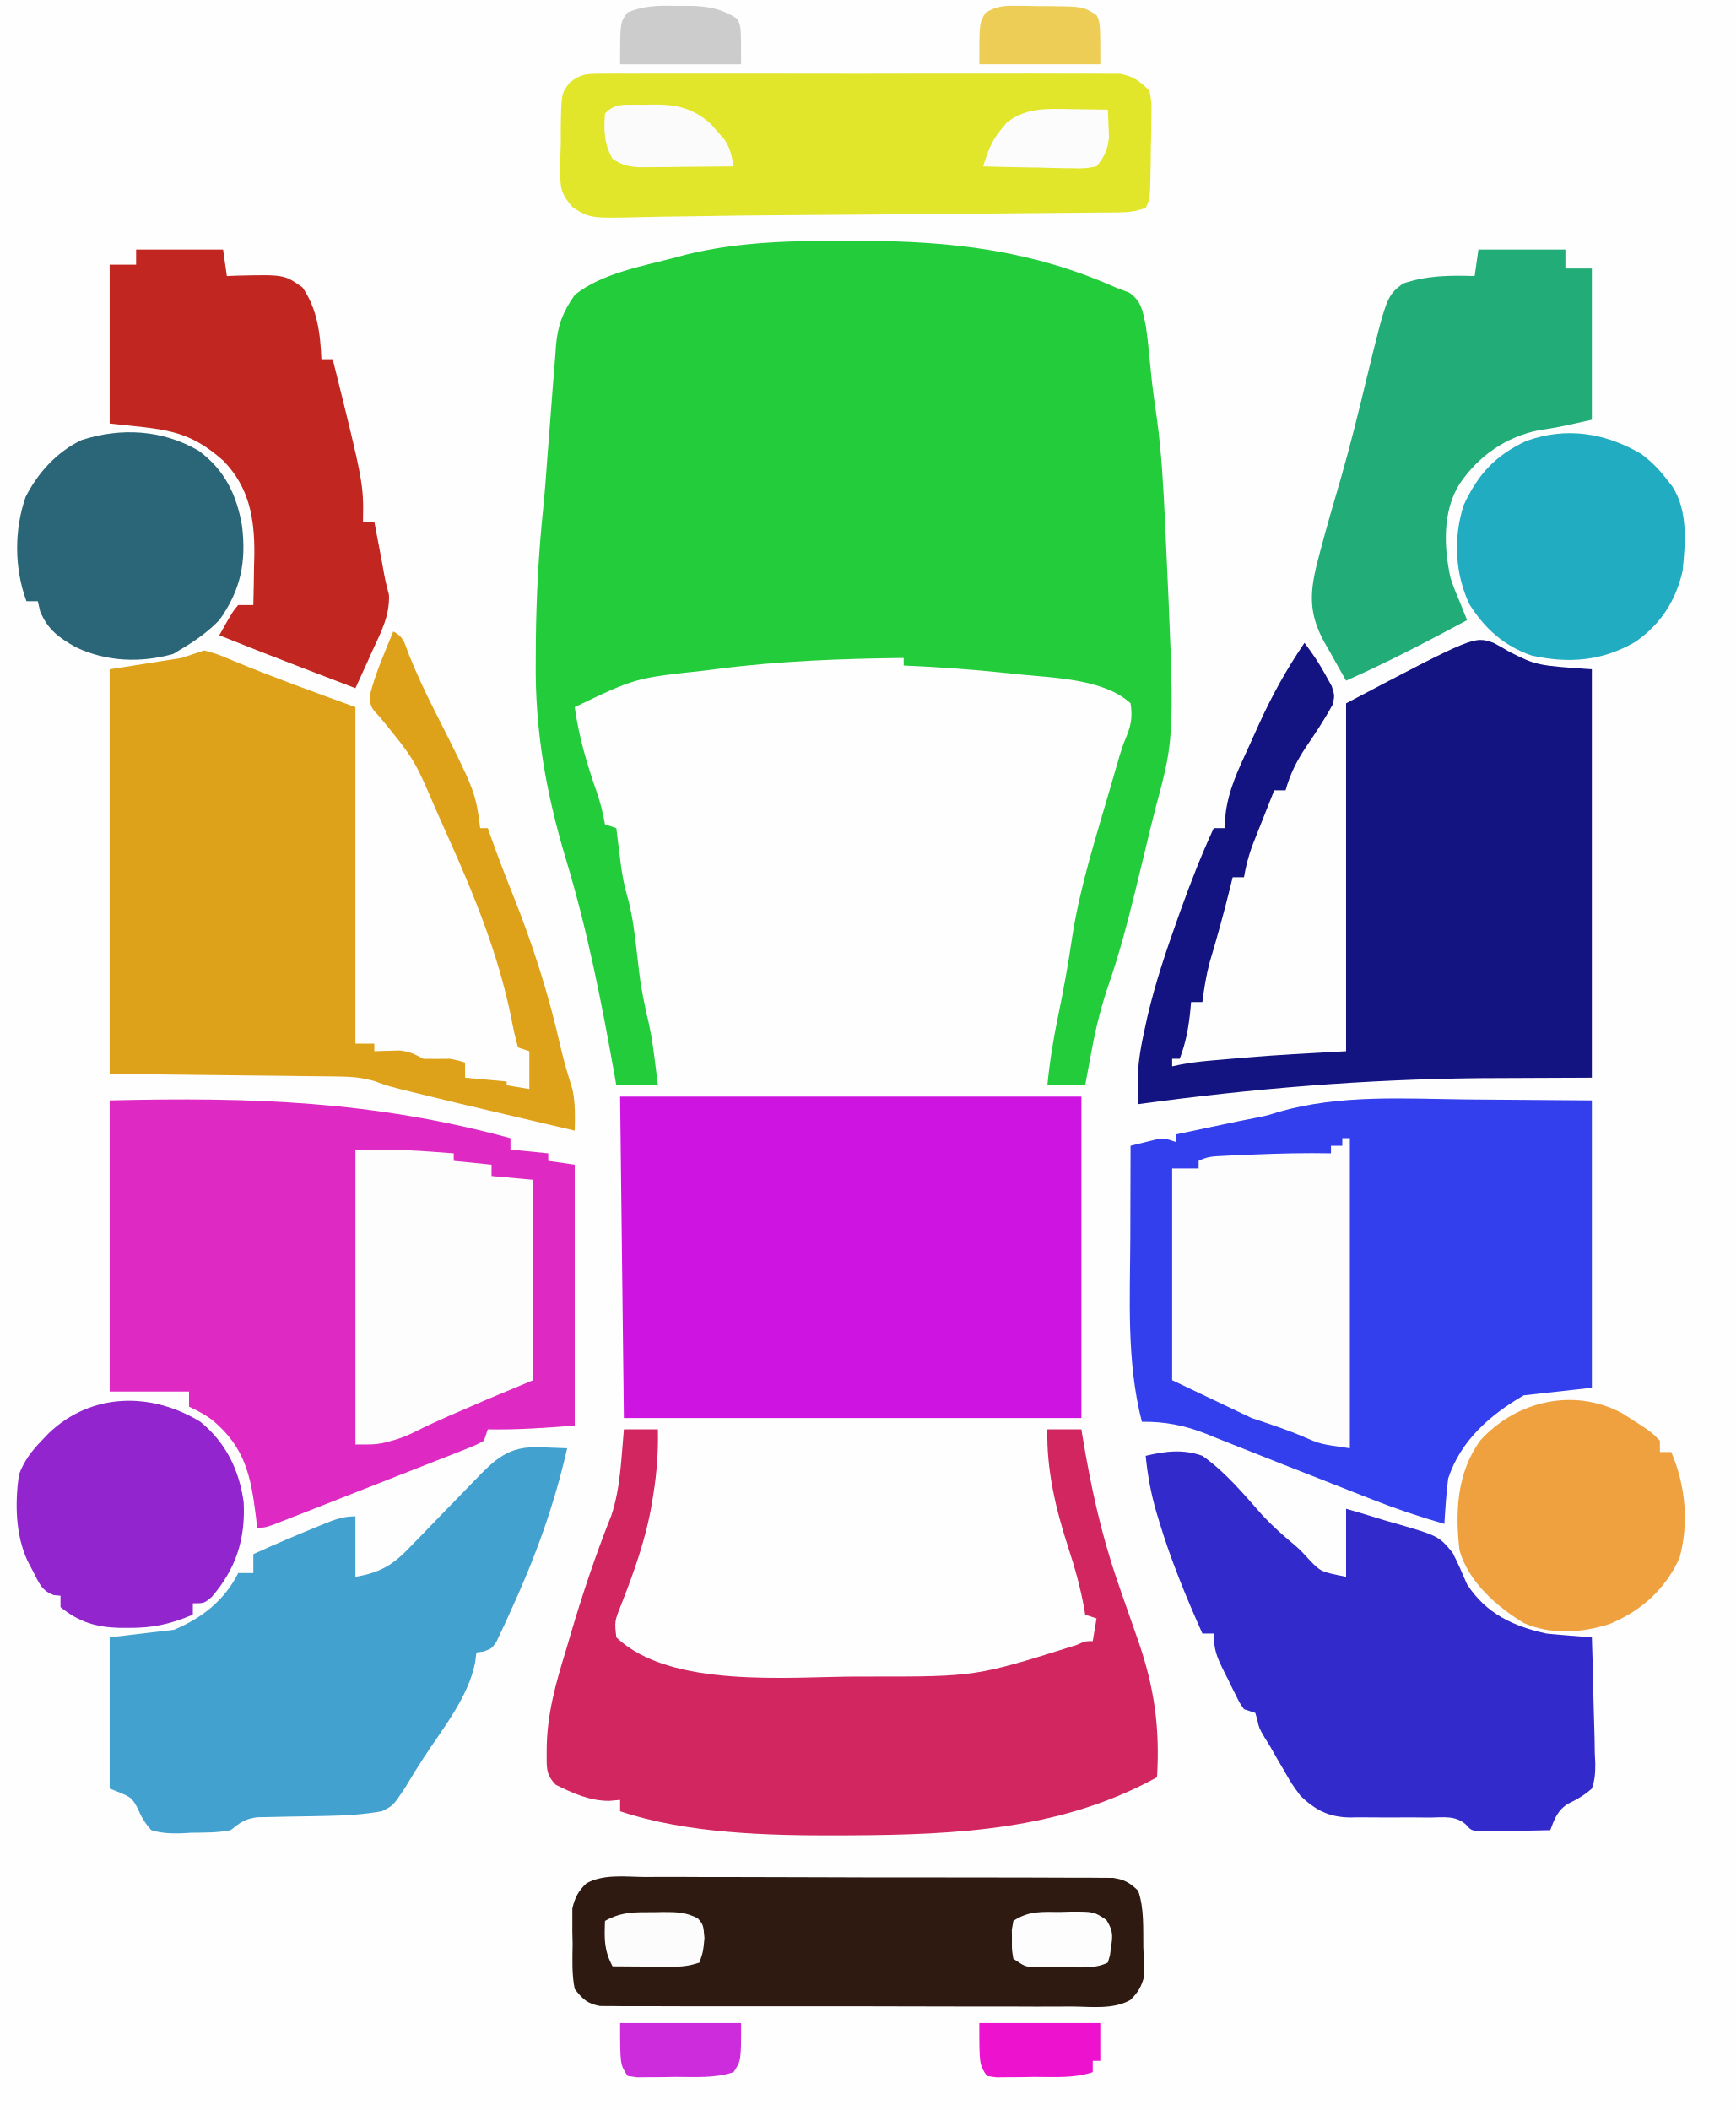
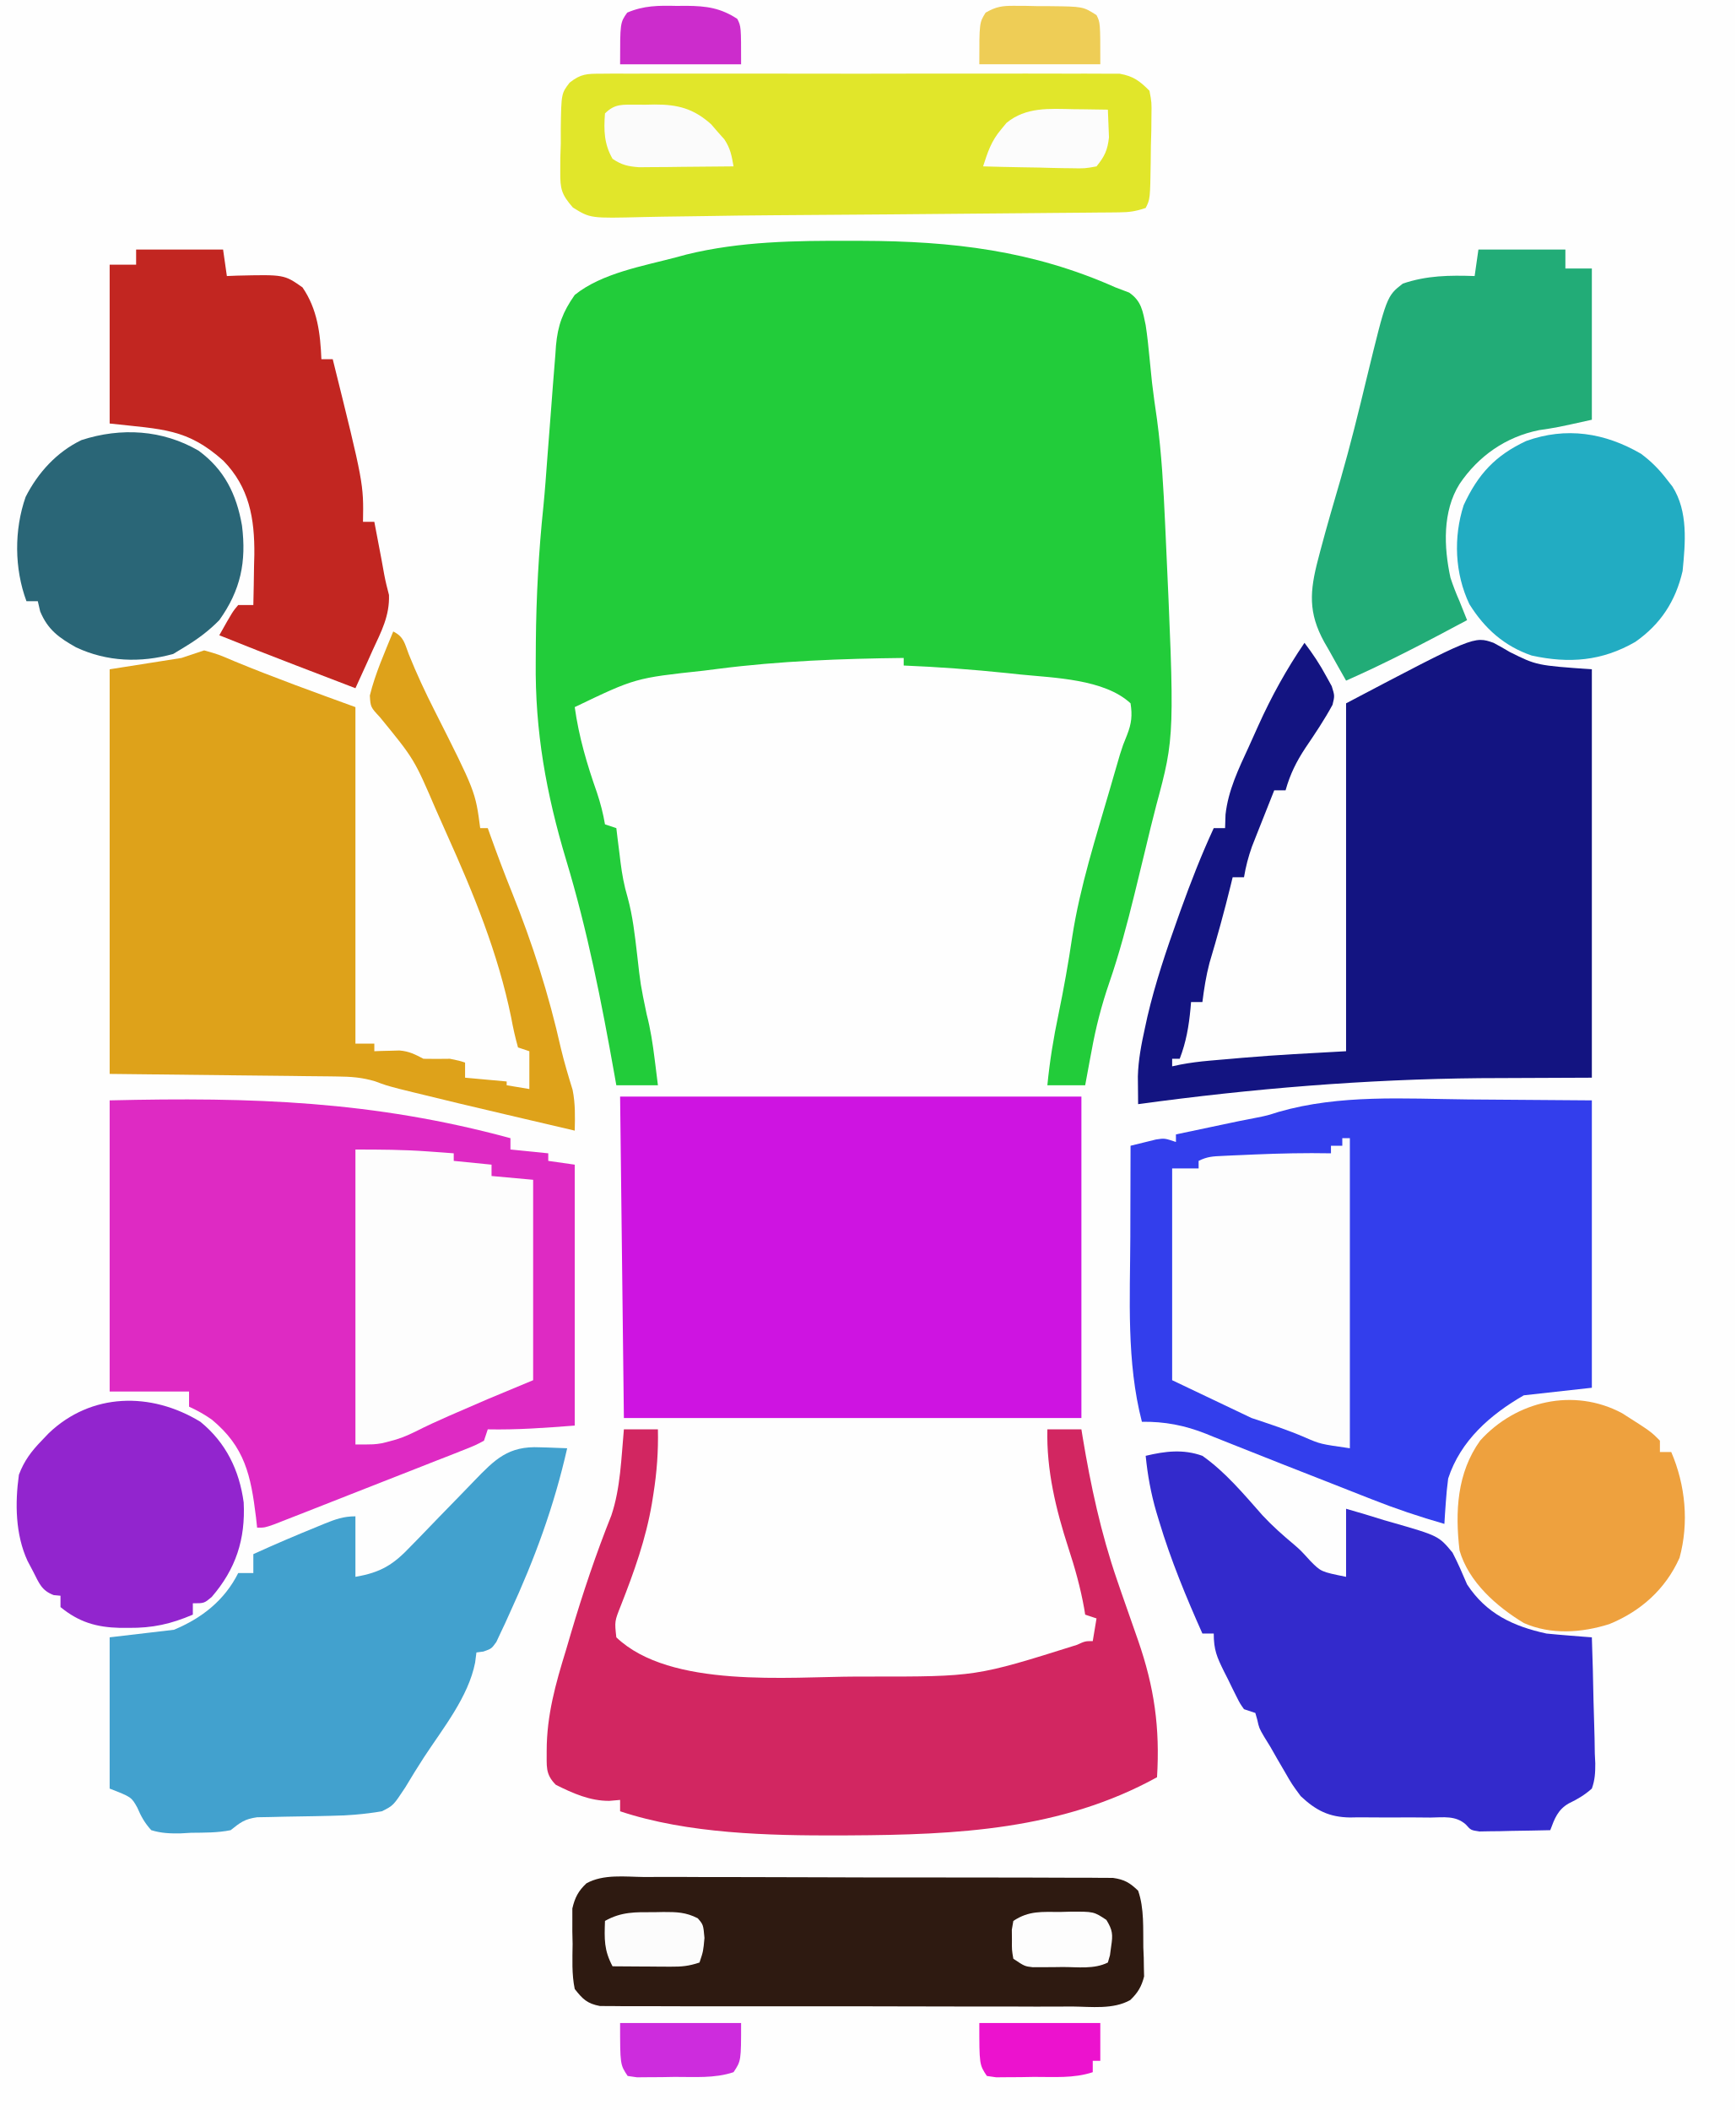
<svg xmlns="http://www.w3.org/2000/svg" version="1.1" width="459" height="558">
  <path d="M0 0 C151.47 0 302.94 0 459 0 C459 184.14 459 368.28 459 558 C307.53 558 156.06 558 0 558 C0 373.86 0 189.72 0 0 Z " fill="#FEFEFE" transform="translate(0,0)" />
  <path d="M0 0 C1.421 0.002 1.421 0.002 2.871 0.005 C26.686 0.072 47.927 2.539 69.875 12.312 C71.071 12.766 72.267 13.22 73.5 13.688 C76.771 15.926 77.101 18.612 77.875 22.312 C78.311 25.138 78.605 27.967 78.875 30.812 C79.019 32.261 79.165 33.709 79.312 35.156 C79.394 35.954 79.475 36.753 79.559 37.575 C79.931 40.796 80.404 43.998 80.867 47.207 C82.089 56.282 82.583 65.357 83 74.5 C83.062 75.823 83.062 75.823 83.124 77.172 C85.583 131.034 85.583 131.034 80.672 149.291 C79.647 153.176 78.718 157.081 77.781 160.988 C77.004 164.202 76.222 167.414 75.438 170.625 C75.251 171.39 75.064 172.155 74.871 172.943 C72.935 180.812 70.878 188.571 68.234 196.234 C66.188 202.194 64.676 208.054 63.562 214.25 C63.394 215.136 63.226 216.022 63.053 216.936 C62.651 219.059 62.261 221.186 61.875 223.312 C58.575 223.312 55.275 223.312 51.875 223.312 C52.494 216.954 53.495 210.81 54.812 204.562 C56.218 197.742 57.44 190.935 58.453 184.043 C60.516 170.689 64.745 157.641 68.5 144.688 C68.801 143.644 69.102 142.6 69.413 141.525 C69.847 140.039 69.847 140.039 70.289 138.523 C70.675 137.198 70.675 137.198 71.069 135.845 C71.875 133.312 71.875 133.312 72.947 130.682 C74.138 127.641 74.367 125.546 73.875 122.312 C66.962 115.876 53.656 115.587 44.75 114.688 C43.575 114.563 42.401 114.438 41.19 114.309 C32.097 113.37 23.008 112.686 13.875 112.312 C13.875 111.653 13.875 110.993 13.875 110.312 C-2.579 110.504 -18.856 111.097 -35.188 113.188 C-36.462 113.349 -37.736 113.51 -39.049 113.677 C-57.118 115.627 -57.118 115.627 -73.125 123.312 C-72.024 131.217 -69.883 138.433 -67.246 145.93 C-66.316 148.738 -65.617 151.402 -65.125 154.312 C-64.135 154.643 -63.145 154.972 -62.125 155.312 C-62.004 156.314 -61.883 157.316 -61.758 158.348 C-61.589 159.69 -61.42 161.033 -61.25 162.375 C-61.171 163.032 -61.093 163.689 -61.012 164.365 C-60.601 167.57 -60.074 170.484 -59.148 173.594 C-57.772 178.595 -57.227 183.606 -56.625 188.75 C-55.731 196.707 -55.731 196.707 -54.102 204.535 C-53.077 208.499 -52.508 212.252 -52 216.312 C-51.914 216.992 -51.827 217.671 -51.738 218.371 C-51.53 220.018 -51.327 221.665 -51.125 223.312 C-54.755 223.312 -58.385 223.312 -62.125 223.312 C-62.3 222.323 -62.476 221.333 -62.656 220.313 C-66.065 201.193 -69.753 182.423 -75.375 163.81 C-80.679 146.158 -83.648 129.69 -83.438 111.312 C-83.427 109.579 -83.418 107.845 -83.408 106.111 C-83.306 94.07 -82.662 82.161 -81.407 70.183 C-80.99 65.935 -80.683 61.68 -80.371 57.422 C-80.053 53.078 -79.711 48.736 -79.366 44.394 C-79.208 42.375 -79.055 40.356 -78.907 38.336 C-78.705 35.598 -78.48 32.862 -78.25 30.125 C-78.196 29.33 -78.142 28.535 -78.086 27.716 C-77.599 22.301 -76.272 18.783 -73.125 14.312 C-65.944 8.506 -54.909 6.651 -46.125 4.312 C-45.29 4.086 -44.454 3.859 -43.594 3.625 C-29.303 0.107 -14.621 -0.057 0 0 Z " fill="#22CC3A" transform="translate(225.125,63.6875)" />
  <path d="M0 0 C37.744 -0.888 69.65 0.122 106 10 C106 10.99 106 11.98 106 13 C110.95 13.495 110.95 13.495 116 14 C116 14.66 116 15.32 116 16 C118.31 16.33 120.62 16.66 123 17 C123 39.77 123 62.54 123 86 C115.213 86.599 107.758 87.158 100 87 C99.505 88.485 99.505 88.485 99 90 C96.691 91.234 96.691 91.234 93.594 92.452 C92.439 92.912 91.285 93.372 90.095 93.847 C88.825 94.339 87.555 94.832 86.285 95.324 C84.991 95.835 83.697 96.346 82.403 96.858 C79.689 97.93 76.973 98.994 74.254 100.053 C70.765 101.412 67.281 102.783 63.799 104.159 C60.484 105.469 57.166 106.772 53.848 108.074 C53.212 108.324 52.577 108.574 51.922 108.832 C50.128 109.537 48.332 110.237 46.535 110.936 C45.001 111.536 45.001 111.536 43.436 112.147 C41 113 41 113 39 113 C38.902 112.094 38.804 111.188 38.703 110.254 C37.344 99.181 35.783 91.667 27 84.41 C25.065 83.046 23.146 81.992 21 81 C21 79.68 21 78.36 21 77 C14.07 77 7.14 77 0 77 C0 51.59 0 26.18 0 0 Z " fill="#DE2AC3" transform="translate(29,291)" />
  <path d="M0 0 C10.849 0.083 21.698 0.165 32.875 0.25 C32.875 25.33 32.875 50.41 32.875 76.25 C23.965 77.24 23.965 77.24 14.875 78.25 C6.016 83.35 -1.862 90.239 -5.125 100.25 C-5.404 102.346 -5.611 104.453 -5.75 106.562 C-5.825 107.631 -5.9 108.7 -5.977 109.801 C-6.05 111.013 -6.05 111.013 -6.125 112.25 C-12.7 110.371 -19.081 108.222 -25.438 105.703 C-26.291 105.369 -27.144 105.035 -28.023 104.69 C-30.725 103.63 -33.425 102.565 -36.125 101.5 C-37.902 100.802 -39.68 100.104 -41.457 99.406 C-42.77 98.891 -42.77 98.891 -44.11 98.365 C-45.865 97.676 -47.62 96.987 -49.376 96.299 C-53.662 94.617 -57.944 92.924 -62.216 91.207 C-63.819 90.569 -65.421 89.931 -67.023 89.293 C-67.745 88.999 -68.467 88.705 -69.211 88.402 C-74.779 86.197 -80.102 85.157 -86.125 85.25 C-90.24 69.34 -89.249 52.676 -89.188 36.375 C-89.182 34.03 -89.178 31.685 -89.174 29.34 C-89.163 23.643 -89.146 17.947 -89.125 12.25 C-87.69 11.886 -86.252 11.534 -84.812 11.188 C-84.012 10.99 -83.211 10.793 -82.387 10.59 C-80.125 10.25 -80.125 10.25 -77.125 11.25 C-77.125 10.59 -77.125 9.93 -77.125 9.25 C-74.063 8.604 -71 7.958 -67.938 7.312 C-66.641 7.039 -66.641 7.039 -65.318 6.76 C-64.477 6.583 -63.636 6.405 -62.77 6.223 C-62 6.06 -61.23 5.898 -60.437 5.731 C-58.888 5.409 -57.335 5.104 -55.78 4.817 C-53.015 4.265 -53.015 4.265 -49.934 3.286 C-33.716 -1.373 -16.696 -0.18 0 0 Z " fill="#333EEC" transform="translate(388.125,290.75)" />
  <path d="M0 0 C40.26 0 80.52 0 122 0 C122 28.05 122 56.1 122 85 C82.07 85 42.14 85 1 85 C0.67 56.95 0.34 28.9 0 0 Z " fill="#CE14E1" transform="translate(164,290)" />
  <path d="M0 0 C1.459 0.774 2.896 1.589 4.312 2.438 C11.419 5.975 11.419 5.975 26 7 C26 42.64 26 78.28 26 115 C16.224 115.041 6.447 115.082 -3.625 115.125 C-34.087 115.425 -63.797 117.868 -94 122 C-94.019 120.436 -94.033 118.872 -94.044 117.307 C-94.052 116.436 -94.061 115.565 -94.069 114.668 C-93.955 110.273 -93.128 106.097 -92.188 101.812 C-91.978 100.851 -91.769 99.889 -91.553 98.898 C-89.458 89.925 -86.536 81.29 -83.438 72.625 C-83.2 71.962 -82.963 71.299 -82.719 70.615 C-80.08 63.284 -77.275 56.074 -74 49 C-73.01 49 -72.02 49 -71 49 C-70.961 47.811 -70.923 46.623 -70.883 45.398 C-70.161 38.971 -67.436 33.345 -64.755 27.535 C-63.883 25.642 -63.034 23.74 -62.188 21.836 C-58.723 14.148 -54.757 6.979 -50 0 C-47.803 2.885 -45.9 5.735 -44.188 8.938 C-43.727 9.772 -43.267 10.606 -42.793 11.465 C-42 14 -42 14 -42.582 16.383 C-44.722 20.332 -47.205 24.028 -49.723 27.74 C-52.141 31.391 -53.802 34.736 -55 39 C-55.99 39 -56.98 39 -58 39 C-59.535 42.828 -61.059 46.659 -62.562 50.5 C-63.214 52.155 -63.214 52.155 -63.879 53.844 C-64.851 56.579 -65.526 59.143 -66 62 C-66.99 62 -67.98 62 -69 62 C-69.17 62.704 -69.34 63.408 -69.516 64.133 C-71.211 71.039 -73.092 77.864 -75.133 84.676 C-76.028 88.108 -76.563 91.482 -77 95 C-77.99 95 -78.98 95 -80 95 C-80.049 95.58 -80.098 96.16 -80.148 96.758 C-80.596 101.439 -81.298 105.575 -83 110 C-83.66 110 -84.32 110 -85 110 C-85 110.66 -85 111.32 -85 112 C-84.276 111.845 -83.552 111.691 -82.805 111.531 C-80.228 111.043 -77.724 110.729 -75.113 110.5 C-74.173 110.418 -73.233 110.335 -72.264 110.25 C-71.29 110.168 -70.316 110.085 -69.312 110 C-68.389 109.918 -67.465 109.835 -66.514 109.75 C-57.343 108.96 -48.204 108.511 -39 108 C-39 77.64 -39 47.28 -39 16 C-5.156 -1.813 -5.156 -1.813 0 0 Z " fill="#131481" transform="translate(395,170)" />
  <path d="M0 0 C2.848 1.424 2.989 3.11 4.125 6.062 C6.175 11.155 8.454 16.048 10.938 20.938 C21.735 42.336 21.735 42.336 23 52 C23.66 52 24.32 52 25 52 C25.232 52.653 25.464 53.305 25.704 53.978 C27.506 58.995 29.369 63.975 31.367 68.918 C36.837 82.528 41.147 95.98 44.351 110.292 C45.233 113.972 46.319 117.586 47.434 121.201 C48.176 124.871 48.085 128.258 48 132 C43.45 130.935 38.901 129.869 34.353 128.802 C32.813 128.441 31.273 128.08 29.733 127.72 C21.562 125.808 13.396 123.875 5.25 121.859 C3.997 121.55 2.744 121.24 1.453 120.921 C-2 120 -2 120 -4.789 118.962 C-8.284 117.915 -11.187 117.722 -14.832 117.681 C-15.496 117.671 -16.161 117.661 -16.846 117.65 C-18.978 117.62 -21.11 117.603 -23.242 117.586 C-24.553 117.568 -25.864 117.551 -27.215 117.532 C-32.102 117.47 -36.988 117.423 -41.875 117.375 C-52.806 117.251 -63.737 117.127 -75 117 C-75 81.69 -75 46.38 -75 10 C-68.73 9.01 -62.46 8.02 -56 7 C-54.02 6.34 -52.04 5.68 -50 5 C-46.25 6.055 -46.25 6.055 -42 7.875 C-31.455 12.225 -20.72 16.102 -10 20 C-10 49.37 -10 78.74 -10 109 C-8.35 109 -6.7 109 -5 109 C-5 109.66 -5 110.32 -5 111 C-4.397 110.977 -3.793 110.954 -3.172 110.93 C-2.373 110.912 -1.573 110.894 -0.75 110.875 C0.433 110.84 0.433 110.84 1.641 110.805 C4.23 111.019 5.717 111.817 8 113 C10.333 113.042 12.667 113.042 15 113 C17.438 113.5 17.438 113.5 19 114 C19 115.32 19 116.64 19 118 C24.445 118.495 24.445 118.495 30 119 C30 119.33 30 119.66 30 120 C31.98 120.33 33.96 120.66 36 121 C36 117.7 36 114.4 36 111 C34.515 110.505 34.515 110.505 33 110 C32.249 107.331 31.685 104.78 31.188 102.062 C27.689 84.978 21.278 69.397 14.138 53.53 C13.172 51.381 12.217 49.228 11.27 47.07 C5.548 33.746 5.548 33.746 -3.5 22.688 C-6 20 -6 20 -6.188 16.938 C-4.768 11.127 -2.252 5.527 0 0 Z " fill="#DEA21A" transform="translate(104,167)" />
  <path d="M0 0 C2.97 0 5.94 0 9 0 C9.126 5.821 8.724 11.315 7.812 17.062 C7.617 18.298 7.617 18.298 7.418 19.558 C5.81 29.016 2.69 37.711 -0.812 46.625 C-2.467 50.781 -2.467 50.781 -2 55 C12.265 68.615 43.588 65.409 61.688 65.375 C62.737 65.375 63.787 65.375 64.869 65.374 C93.108 65.392 93.108 65.392 119.757 57.012 C122 56 122 56 124 56 C124.33 54.02 124.66 52.04 125 50 C124.01 49.67 123.02 49.34 122 49 C121.87 48.196 121.87 48.196 121.738 47.375 C120.755 41.888 119.299 36.666 117.562 31.375 C114.256 21.178 111.736 10.784 112 0 C114.97 0 117.94 0 121 0 C121.157 0.969 121.157 0.969 121.316 1.958 C123.467 14.926 126.161 27.43 130.438 39.875 C130.825 41.003 131.212 42.13 131.611 43.292 C133.059 47.473 134.524 51.648 135.993 55.821 C140.285 68.195 141.8 78.901 141 92 C115.683 105.953 88.002 107.224 59.688 107.375 C58.381 107.383 58.381 107.383 57.047 107.391 C38.319 107.442 16.938 106.979 -1 101 C-1 100.01 -1 99.02 -1 98 C-1.949 98.082 -2.897 98.165 -3.875 98.25 C-8.97 98.271 -13.501 96.254 -18 94 C-20.886 91.114 -20.359 89.016 -20.418 84.977 C-20.408 75.607 -18.057 67.263 -15.312 58.375 C-14.871 56.881 -14.432 55.386 -13.994 53.891 C-10.878 43.352 -7.386 32.961 -3.312 22.75 C-0.885 15.535 -0.691 7.535 0 0 Z " fill="#D22661" transform="translate(165,378)" />
  <path d="M0 0 C5.179 -1.237 9.939 -1.817 15 0 C21.127 4.315 25.964 10.166 30.904 15.746 C33.527 18.567 36.35 21.056 39.301 23.526 C41 25 41 25 43.562 27.812 C46.378 30.66 46.378 30.66 53 32 C53 26.06 53 20.12 53 14 C56.357 14.944 59.673 15.957 63 17 C63.964 17.274 63.964 17.274 64.947 17.554 C77.469 21.154 77.469 21.154 81.148 25.59 C82.578 28.348 83.787 31.142 85 34 C90.041 41.704 97.144 45.081 106 47 C108.076 47.207 110.154 47.389 112.234 47.551 C113.854 47.679 113.854 47.679 115.507 47.81 C116.741 47.904 116.741 47.904 118 48 C118.198 53.605 118.343 59.208 118.439 64.815 C118.48 66.721 118.534 68.628 118.604 70.533 C118.701 73.276 118.746 76.017 118.781 78.762 C118.823 79.611 118.864 80.46 118.906 81.335 C118.908 83.801 118.828 85.674 118 88 C116.078 89.708 114.232 90.796 111.918 91.908 C109.001 93.569 108.136 95.946 107 99 C103.563 99.087 100.126 99.14 96.688 99.188 C95.711 99.213 94.735 99.238 93.729 99.264 C92.791 99.273 91.853 99.283 90.887 99.293 C89.591 99.317 89.591 99.317 88.268 99.341 C86 99 86 99 84.676 97.503 C81.967 95.074 78.755 95.62 75.297 95.664 C73.743 95.652 72.19 95.639 70.637 95.625 C68.197 95.621 65.757 95.625 63.317 95.64 C60.955 95.648 58.596 95.626 56.234 95.602 C55.154 95.622 55.154 95.622 54.052 95.642 C48.509 95.562 45.033 93.79 41 90 C38.672 86.844 38.672 86.844 36.75 83.5 C36.105 82.397 35.461 81.293 34.797 80.156 C34.204 79.115 33.611 78.073 33 77 C32.438 76.087 31.876 75.175 31.297 74.234 C30 72 30 72 29.5 69.75 C29.253 68.884 29.253 68.884 29 68 C27.515 67.505 27.515 67.505 26 67 C24.925 65.481 24.925 65.481 23.957 63.543 C23.606 62.842 23.254 62.142 22.893 61.42 C22.536 60.683 22.18 59.947 21.812 59.188 C21.444 58.462 21.076 57.737 20.697 56.99 C18.845 53.234 18 51.327 18 47 C17.01 47 16.02 47 15 47 C10.659 37.26 6.634 27.535 3.562 17.312 C3.316 16.501 3.07 15.689 2.816 14.853 C1.377 9.902 0.51 5.131 0 0 Z " fill="#332ACC" transform="translate(303,385)" />
  <path d="M0 0 C0.693 0.018 1.386 0.036 2.1 0.055 C3.796 0.101 5.492 0.173 7.188 0.25 C3.734 15.527 -1.38 29.467 -7.938 43.688 C-8.357 44.618 -8.777 45.549 -9.209 46.509 C-9.617 47.371 -10.025 48.233 -10.445 49.121 C-10.805 49.894 -11.165 50.667 -11.536 51.463 C-12.812 53.25 -12.812 53.25 -14.96 54.008 C-15.572 54.088 -16.183 54.168 -16.812 54.25 C-16.983 55.58 -16.983 55.58 -17.156 56.938 C-18.963 66.058 -25.659 74.294 -30.703 82 C-32.402 84.618 -34.028 87.257 -35.625 89.938 C-38.798 94.743 -38.798 94.743 -41.812 96.25 C-46.465 97.054 -50.983 97.389 -55.699 97.461 C-56.967 97.489 -58.235 97.518 -59.541 97.547 C-62.192 97.599 -64.843 97.643 -67.494 97.68 C-69.39 97.726 -69.39 97.726 -71.324 97.773 C-73.048 97.803 -73.048 97.803 -74.807 97.833 C-78.132 98.294 -79.246 99.21 -81.812 101.25 C-85.267 101.951 -88.732 101.897 -92.25 101.938 C-93.662 102.018 -93.662 102.018 -95.104 102.1 C-97.893 102.137 -100.14 102.062 -102.812 101.25 C-104.532 99.354 -105.502 97.618 -106.504 95.269 C-108.062 92.491 -108.062 92.491 -113.812 90.25 C-113.812 77.05 -113.812 63.85 -113.812 50.25 C-108.203 49.59 -102.593 48.93 -96.812 48.25 C-89.49 45.214 -83.441 40.506 -79.812 33.25 C-78.493 33.25 -77.172 33.25 -75.812 33.25 C-75.812 31.6 -75.812 29.95 -75.812 28.25 C-70.237 25.707 -64.613 23.308 -58.938 21 C-58.283 20.73 -57.629 20.46 -56.955 20.181 C-54.076 19.021 -51.947 18.25 -48.812 18.25 C-48.812 23.53 -48.812 28.81 -48.812 34.25 C-42.031 33.087 -38.749 31.024 -34.082 26.07 C-33.484 25.461 -32.885 24.852 -32.269 24.224 C-30.373 22.288 -28.499 20.333 -26.625 18.375 C-24.737 16.429 -22.844 14.487 -20.949 12.547 C-19.776 11.343 -18.607 10.134 -17.443 8.921 C-11.902 3.179 -8.372 -0.417 0 0 Z " fill="#42A1CE" transform="translate(142.8125,382.75)" />
  <path d="M0 0 C1.84 -0.017 1.84 -0.017 3.717 -0.034 C5.074 -0.026 6.43 -0.018 7.787 -0.01 C9.218 -0.015 10.649 -0.022 12.08 -0.031 C15.964 -0.049 19.848 -0.042 23.732 -0.029 C27.798 -0.019 31.864 -0.029 35.929 -0.035 C42.758 -0.042 49.586 -0.033 56.415 -0.014 C64.307 0.008 72.199 0.001 80.092 -0.021 C86.869 -0.039 93.646 -0.042 100.423 -0.031 C104.471 -0.025 108.518 -0.024 112.565 -0.037 C116.371 -0.049 120.177 -0.041 123.983 -0.018 C125.379 -0.012 126.775 -0.014 128.171 -0.023 C130.078 -0.034 131.986 -0.017 133.893 0 C135.493 0.002 135.493 0.002 137.126 0.005 C140.748 0.637 142.434 1.923 145.01 4.508 C145.593 7.592 145.593 7.592 145.533 11.172 C145.516 13.102 145.516 13.102 145.498 15.07 C145.461 16.425 145.423 17.779 145.385 19.133 C145.368 20.495 145.354 21.857 145.342 23.219 C145.192 33.143 145.192 33.143 144.01 35.508 C141.305 36.41 139.706 36.641 136.925 36.666 C135.678 36.681 135.678 36.681 134.406 36.696 C133.497 36.702 132.587 36.707 131.65 36.713 C130.688 36.723 129.726 36.733 128.735 36.743 C125.53 36.775 122.324 36.8 119.119 36.824 C116.863 36.845 114.606 36.866 112.35 36.887 C107.588 36.931 102.827 36.972 98.065 37.011 C90.915 37.068 83.765 37.135 76.615 37.201 C66.3 37.297 55.984 37.369 45.668 37.431 C39.441 37.471 33.216 37.547 26.989 37.66 C23.344 37.724 19.699 37.77 16.054 37.812 C14.392 37.835 12.731 37.868 11.07 37.91 C-2.854 38.26 -2.854 38.26 -7.471 35.391 C-10.449 31.982 -10.859 30.515 -10.814 26.035 C-10.81 24.806 -10.805 23.577 -10.801 22.311 C-10.76 21.035 -10.719 19.76 -10.678 18.445 C-10.68 17.166 -10.681 15.887 -10.683 14.568 C-10.541 5.222 -10.541 5.222 -8.329 2.356 C-5.354 0.006 -3.763 0.005 0 0 Z " fill="#E1E62A" transform="translate(158.9901,19.49207)" />
  <path d="M0 0 C1.374 -0.004 2.747 -0.009 4.121 -0.017 C7.844 -0.031 11.566 -0.014 15.29 0.009 C19.187 0.03 23.085 0.024 26.983 0.021 C33.528 0.021 40.072 0.041 46.616 0.073 C54.182 0.11 61.747 0.119 69.313 0.112 C76.594 0.106 83.874 0.116 91.154 0.136 C94.252 0.144 97.349 0.147 100.447 0.145 C104.094 0.144 107.74 0.159 111.387 0.184 C113.364 0.195 115.341 0.191 117.318 0.186 C118.494 0.198 119.67 0.209 120.882 0.221 C121.904 0.225 122.926 0.228 123.98 0.232 C127.046 0.673 128.418 1.496 130.644 3.615 C132.29 8.287 131.941 13.703 132.019 18.615 C132.075 19.949 132.075 19.949 132.133 21.311 C132.144 22.174 132.156 23.038 132.168 23.928 C132.188 24.708 132.207 25.488 132.228 26.291 C131.559 28.957 130.555 30.644 128.561 32.542 C124.026 35.082 118.241 34.292 113.197 34.246 C111.813 34.251 110.43 34.259 109.047 34.268 C105.297 34.287 101.547 34.274 97.797 34.254 C93.871 34.238 89.945 34.246 86.019 34.251 C79.428 34.256 72.837 34.24 66.245 34.212 C58.625 34.18 51.005 34.18 43.384 34.197 C36.052 34.213 28.719 34.207 21.387 34.189 C18.267 34.183 15.147 34.184 12.027 34.191 C8.354 34.199 4.681 34.187 1.008 34.159 C-0.983 34.149 -2.974 34.158 -4.966 34.168 C-6.15 34.156 -7.335 34.143 -8.555 34.13 C-9.585 34.127 -10.615 34.124 -11.675 34.121 C-15.064 33.481 -16.252 32.296 -18.356 29.615 C-19.171 25.675 -18.959 21.693 -18.918 17.678 C-18.942 16.593 -18.966 15.508 -18.99 14.391 C-18.989 13.342 -18.987 12.293 -18.985 11.213 C-18.985 10.259 -18.986 9.305 -18.987 8.323 C-18.315 5.44 -17.424 3.715 -15.265 1.674 C-10.746 -0.832 -5.016 -0.052 0 0 Z " fill="#2E1A11" transform="translate(170.3557,496.3848)" />
  <path d="M0 0 C7.59 0 15.18 0 23 0 C23.33 2.31 23.66 4.62 24 7 C25.286 6.948 25.286 6.948 26.598 6.895 C39.154 6.597 39.154 6.597 44 10 C47.955 15.769 48.714 22.159 49 29 C49.99 29 50.98 29 52 29 C60.181 61.921 60.181 61.921 60 72 C60.99 72 61.98 72 63 72 C63.481 74.52 63.96 77.041 64.438 79.562 C64.64 80.619 64.64 80.619 64.846 81.697 C65.114 83.118 65.372 84.541 65.619 85.965 C65.958 87.775 66.409 89.563 66.875 91.344 C67.063 96.847 64.849 101.012 62.562 105.938 C62.129 106.908 61.695 107.878 61.248 108.877 C60.18 111.259 59.098 113.632 58 116 C53.875 114.418 49.75 112.834 45.625 111.25 C43.891 110.585 43.891 110.585 42.121 109.906 C35.393 107.322 28.682 104.7 22 102 C25.516 95.75 25.516 95.75 27 94 C28.32 94 29.64 94 31 94 C31.088 90.542 31.141 87.084 31.188 83.625 C31.213 82.659 31.238 81.694 31.264 80.699 C31.36 71.109 29.922 62.837 23.047 55.82 C13.454 47.289 7.134 47.57 -7 46 C-7 32.14 -7 18.28 -7 4 C-4.69 4 -2.38 4 0 4 C0 2.68 0 1.36 0 0 Z " fill="#C22621" transform="translate(36,66)" />
  <path d="M0 0 C7.59 0 15.18 0 23 0 C23 1.65 23 3.3 23 5 C25.31 5 27.62 5 30 5 C30 18.2 30 31.4 30 45 C20.717 47.063 20.717 47.063 16.062 47.75 C7.249 49.518 0.004 54.586 -5 62 C-9.517 69.227 -9.166 78.647 -7.391 86.797 C-6.69 88.928 -5.905 90.949 -5 93 C-4.331 94.666 -3.664 96.332 -3 98 C-13.538 103.638 -24.062 109.169 -35 114 C-36.521 111.344 -38.017 108.677 -39.5 106 C-39.929 105.256 -40.359 104.512 -40.801 103.746 C-45.037 96.013 -44.629 90.36 -42.375 81.812 C-42.109 80.79 -42.109 80.79 -41.837 79.747 C-40.148 73.347 -38.28 66.998 -36.428 60.644 C-33.881 51.806 -31.684 42.886 -29.536 33.944 C-24.266 12.316 -24.266 12.316 -20 9 C-13.626 6.838 -7.687 6.779 -1 7 C-0.67 4.69 -0.34 2.38 0 0 Z " fill="#22AC77" transform="translate(391,66)" />
  <path d="M0 0 C0.66 0 1.32 0 2 0 C2 27.06 2 54.12 2 82 C-5.832 80.881 -5.832 80.881 -9.875 79.125 C-14.552 77.112 -19.091 75.636 -24 74 C-30.93 70.7 -37.86 67.4 -45 64 C-45 45.52 -45 27.04 -45 8 C-42.69 8 -40.38 8 -38 8 C-38 7.34 -38 6.68 -38 6 C-35.7 4.85 -34.195 4.802 -31.633 4.684 C-30.752 4.642 -29.871 4.6 -28.964 4.556 C-27.559 4.498 -27.559 4.498 -26.125 4.438 C-25.179 4.395 -24.232 4.353 -23.257 4.309 C-16.5 4.022 -9.764 3.874 -3 4 C-3 3.34 -3 2.68 -3 2 C-2.01 2 -1.02 2 0 2 C0 1.34 0 0.68 0 0 Z " fill="#FDFDFD" transform="translate(355,301)" />
  <path d="M0 0 C6.522 0 12.732 0.026 19.188 0.5 C21.127 0.639 21.127 0.639 23.105 0.781 C24.061 0.853 25.016 0.926 26 1 C26 1.66 26 2.32 26 3 C29.3 3.33 32.6 3.66 36 4 C36 4.99 36 5.98 36 7 C41.445 7.495 41.445 7.495 47 8 C47 25.49 47 42.98 47 61 C41.06 63.475 41.06 63.475 35 66 C32.204 67.2 29.412 68.404 26.625 69.625 C25.966 69.911 25.308 70.197 24.629 70.492 C21.631 71.803 18.697 73.154 15.777 74.637 C13.455 75.777 11.436 76.587 8.938 77.188 C8.307 77.346 7.677 77.505 7.027 77.668 C5 78 5 78 0 78 C0 52.26 0 26.52 0 0 Z " fill="#FDFDFD" transform="translate(94,304)" />
  <path d="M0 0 C7.647 4.865 7.647 4.865 10.008 7.277 C10.008 8.267 10.008 9.257 10.008 10.277 C10.998 10.277 11.988 10.277 13.008 10.277 C16.769 19.053 17.725 28.964 15.199 38.25 C11.507 46.517 4.958 52.376 -3.367 55.777 C-10.728 58.094 -18.745 58.667 -25.953 55.508 C-33.203 51.133 -40.596 44.623 -42.992 36.277 C-44.173 26.095 -43.692 15.822 -37.52 7.227 C-28.036 -3.244 -12.783 -6.829 0 0 Z " fill="#EEA13E" transform="translate(428.9922,373.7227)" />
  <path d="M0 0 C2.78 2.067 4.911 4.242 7 7 C7.432 7.549 7.864 8.098 8.309 8.664 C12.5 15.248 11.729 23.538 11 31 C9.157 38.985 5.174 45.091 -1.527 49.762 C-10.34 54.837 -19.004 55.529 -28.895 53.367 C-36.143 50.895 -41.351 46.242 -45.383 39.785 C-49.25 31.659 -49.651 22.105 -46.895 13.582 C-43.086 5.362 -38.53 0.452 -30.375 -3.375 C-19.796 -7.174 -9.603 -5.576 0 0 Z " fill="#22ACC2" transform="translate(434,120)" />
  <path d="M0 0 C6.744 5.5 10.297 12.792 11.449 21.328 C11.932 31.065 9.391 38.911 2.984 46.336 C1 48 1 48 -2 48 C-2 48.99 -2 49.98 -2 51 C-7.831 53.488 -12.611 54.549 -18.938 54.5 C-20.117 54.499 -20.117 54.499 -21.32 54.498 C-27.505 54.339 -32.131 52.987 -37 49 C-37 48.01 -37 47.02 -37 46 C-37.594 45.945 -38.189 45.889 -38.801 45.832 C-42.014 44.616 -42.639 42.693 -44.188 39.688 C-44.697 38.722 -45.206 37.756 -45.73 36.762 C-48.937 29.787 -49.053 21.552 -48 14 C-46.611 10.319 -44.724 7.811 -42 5 C-41.374 4.344 -40.747 3.688 -40.102 3.012 C-28.899 -7.681 -13.116 -8.01 0 0 Z " fill="#9225CE" transform="translate(53,376)" />
  <path d="M0 0 C6.85 5.017 10.057 11.557 11.496 19.828 C12.691 29.425 11.164 36.895 5.496 44.828 C2.734 47.645 -0.137 49.787 -3.504 51.828 C-4.556 52.468 -5.608 53.107 -6.691 53.766 C-15.336 56.175 -24.219 55.852 -32.379 52.027 C-36.831 49.515 -39.845 47.414 -41.879 42.516 C-42.085 41.629 -42.291 40.742 -42.504 39.828 C-43.494 39.828 -44.484 39.828 -45.504 39.828 C-48.727 31.167 -48.781 20.985 -45.73 12.246 C-42.472 5.822 -37.478 0.339 -30.941 -2.797 C-20.468 -6.185 -9.517 -5.527 0 0 Z " fill="#2A6677" transform="translate(52.50391,119.1719)" />
  <path d="M0 0 C1.007 0.004 2.014 0.008 3.051 0.012 C4.619 0.048 4.619 0.048 6.219 0.086 C7.264 0.087 8.31 0.089 9.387 0.09 C18.157 0.191 18.157 0.191 21.719 2.461 C22.719 4.461 22.719 4.461 22.719 15.461 C12.159 15.461 1.599 15.461 -9.281 15.461 C-9.281 4.461 -9.281 4.461 -7.611 1.802 C-4.843 0.209 -3.185 -0.029 0 0 Z " fill="#EECD56" transform="translate(268.2812,1.539062)" />
-   <path d="M0 0 C0.881 -0.007 1.762 -0.014 2.67 -0.021 C7.85 0.029 11.608 0.513 16.062 3.438 C17.062 5.438 17.062 5.438 17.062 15.438 C6.503 15.438 -4.058 15.438 -14.938 15.438 C-14.938 4.438 -14.938 4.438 -13.059 1.777 C-8.64 -0.119 -4.759 -0.107 0 0 Z " fill="#CCCCCC" transform="translate(178.9375,1.5625)" />
+   <path d="M0 0 C0.881 -0.007 1.762 -0.014 2.67 -0.021 C7.85 0.029 11.608 0.513 16.062 3.438 C17.062 5.438 17.062 5.438 17.062 15.438 C6.503 15.438 -4.058 15.438 -14.938 15.438 C-14.938 4.438 -14.938 4.438 -13.059 1.777 C-8.64 -0.119 -4.759 -0.107 0 0 Z " fill="#CC2CCC" transform="translate(178.9375,1.5625)" />
  <path d="M0 0 C0.815 0.003 1.629 0.006 2.469 0.01 C3.668 -0.014 3.668 -0.014 4.891 -0.039 C10.968 -0.044 15.145 1.014 19.801 5.189 C20.372 5.852 20.943 6.515 21.531 7.197 C22.407 8.183 22.407 8.183 23.301 9.189 C24.899 11.593 25.229 13.506 25.719 16.322 C21.135 16.38 16.552 16.416 11.969 16.447 C10.667 16.464 9.365 16.481 8.023 16.498 C6.773 16.504 5.523 16.511 4.234 16.518 C3.082 16.528 1.93 16.539 0.743 16.549 C-2.212 16.327 -3.844 15.962 -6.281 14.322 C-8.53 10.387 -8.618 6.788 -8.281 2.322 C-5.63 -0.329 -3.612 0.033 0 0 Z " fill="#FBFBFB" transform="translate(168.2812,27.67773)" />
  <path d="M0 0 C10.56 0 21.12 0 32 0 C32 10 32 10 30 13 C24.964 14.679 19.71 14.227 14.438 14.25 C13.275 14.271 12.113 14.291 10.916 14.312 C9.254 14.32 9.254 14.32 7.559 14.328 C6.032 14.342 6.032 14.342 4.474 14.356 C3.658 14.239 2.841 14.121 2 14 C0 11 0 11 0 0 Z " fill="#CD2CDD" transform="translate(164,535)" />
  <path d="M0 0 C10.56 0 21.12 0 32 0 C32 3.3 32 6.6 32 10 C31.34 10 30.68 10 30 10 C30 10.99 30 11.98 30 13 C24.964 14.679 19.71 14.227 14.438 14.25 C13.275 14.271 12.113 14.291 10.916 14.312 C9.254 14.32 9.254 14.32 7.559 14.328 C6.032 14.342 6.032 14.342 4.474 14.356 C3.658 14.239 2.841 14.121 2 14 C0 11 0 11 0 0 Z " fill="#EC12CE" transform="translate(259,535)" />
  <path d="M0 0 C0.879 0.009 1.758 0.018 2.664 0.027 C4.818 0.051 6.971 0.087 9.125 0.125 C9.207 1.687 9.265 3.249 9.312 4.812 C9.365 6.118 9.365 6.118 9.418 7.449 C9.047 10.834 8.27 12.471 6.125 15.125 C3.031 15.693 3.031 15.693 -0.73 15.613 C-1.392 15.606 -2.054 15.599 -2.735 15.592 C-4.846 15.564 -6.953 15.501 -9.062 15.438 C-10.494 15.412 -11.926 15.39 -13.357 15.369 C-16.864 15.314 -20.369 15.228 -23.875 15.125 C-22.676 11.378 -21.694 8.386 -19.125 5.375 C-18.656 4.803 -18.187 4.23 -17.703 3.641 C-12.549 -0.632 -6.318 -0.124 0 0 Z " fill="#FCFCFC" transform="translate(283.875,28.875)" />
  <path d="M0 0 C1.289 -0.037 1.289 -0.037 2.604 -0.074 C8.842 -0.103 8.842 -0.103 12.168 2.105 C13.821 4.795 13.917 5.975 13.438 9.062 C13.332 9.85 13.226 10.638 13.117 11.449 C12.934 12.085 12.751 12.72 12.562 13.375 C8.924 15.194 4.631 14.56 0.625 14.562 C-0.295 14.575 -1.214 14.587 -2.162 14.6 C-3.046 14.602 -3.929 14.603 -4.84 14.605 C-5.649 14.61 -6.459 14.614 -7.293 14.618 C-9.438 14.375 -9.438 14.375 -12.438 12.375 C-12.836 10.062 -12.836 10.062 -12.812 7.375 C-12.82 6.488 -12.828 5.601 -12.836 4.688 C-12.704 3.924 -12.573 3.161 -12.438 2.375 C-8.282 -0.395 -4.883 0.007 0 0 Z " fill="#FDFDFD" transform="translate(280.4375,505.625)" />
  <path d="M0 0 C0.807 -0.016 1.614 -0.032 2.445 -0.049 C5.965 -0.052 8.375 -0.007 11.543 1.613 C13 3.312 13 3.312 13.312 6.812 C13 10.312 13 10.312 12 13.312 C9.117 14.273 7.323 14.429 4.332 14.41 C3.439 14.407 2.547 14.404 1.627 14.4 C0.234 14.388 0.234 14.388 -1.188 14.375 C-2.598 14.368 -2.598 14.368 -4.037 14.361 C-6.358 14.35 -8.679 14.333 -11 14.312 C-13.281 10.002 -13.162 7.164 -13 2.312 C-8.627 -0.156 -4.917 -0.02 0 0 Z " fill="#FCFCFC" transform="translate(173,505.6875)" />
</svg>
